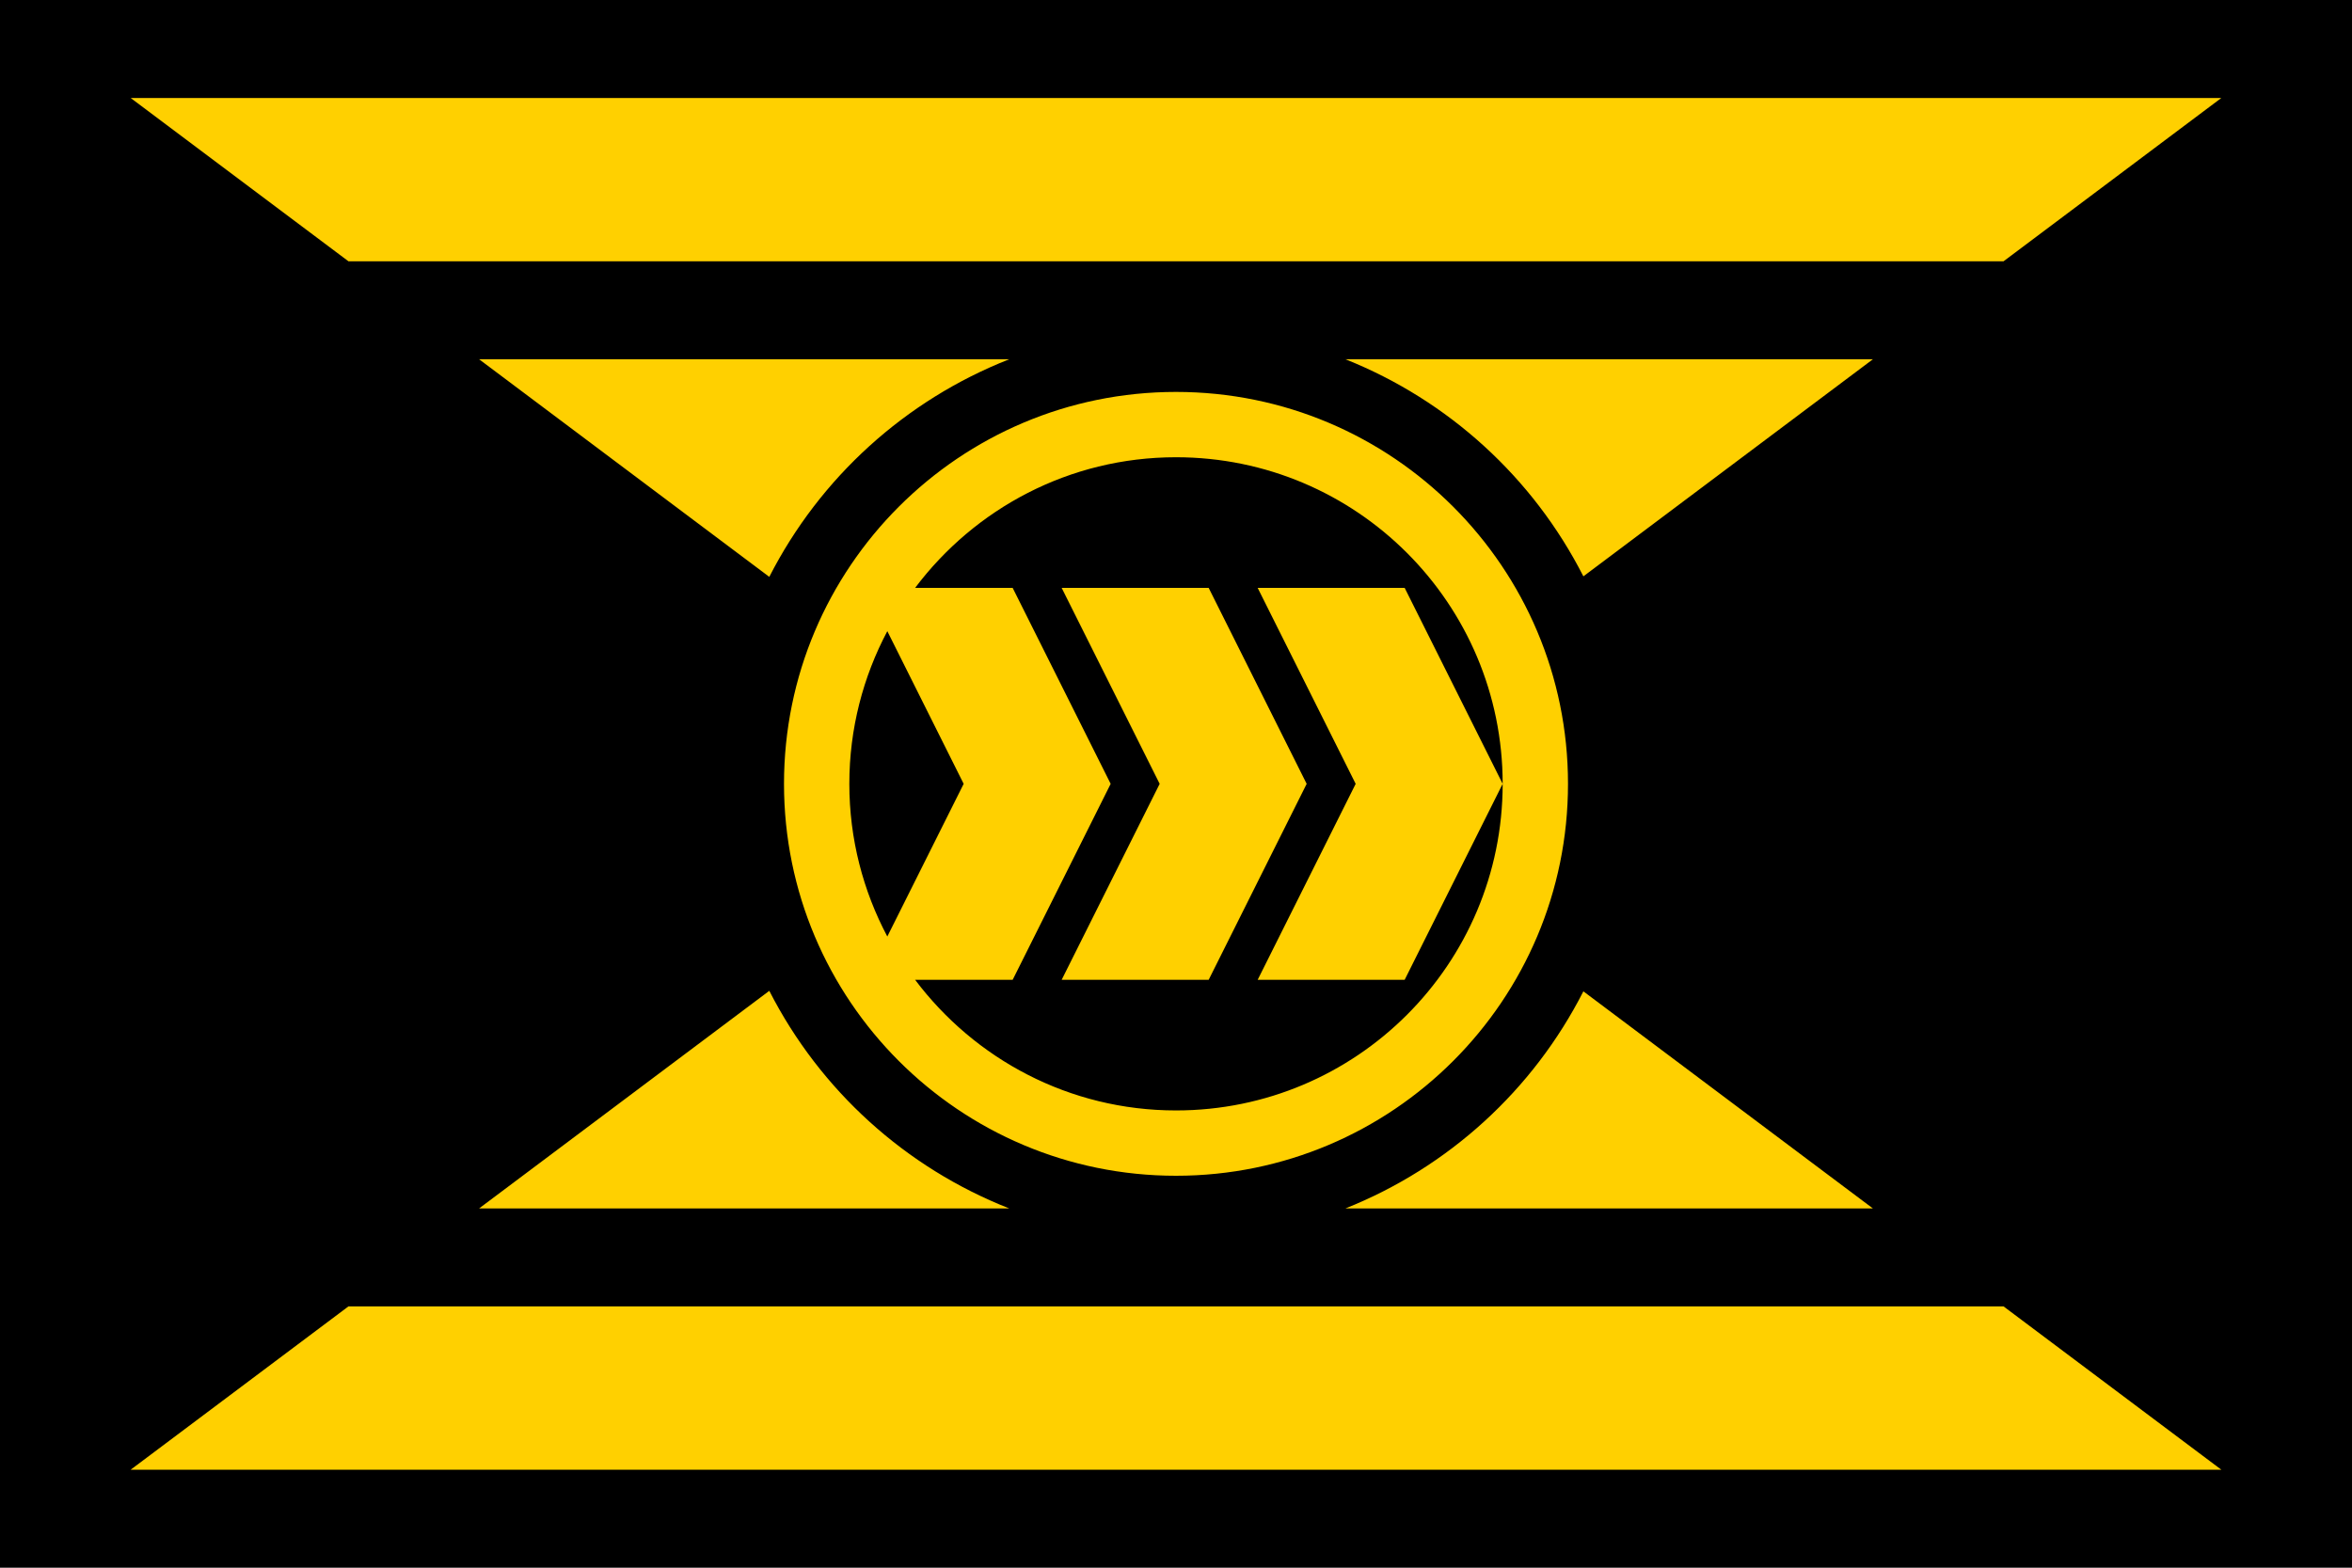
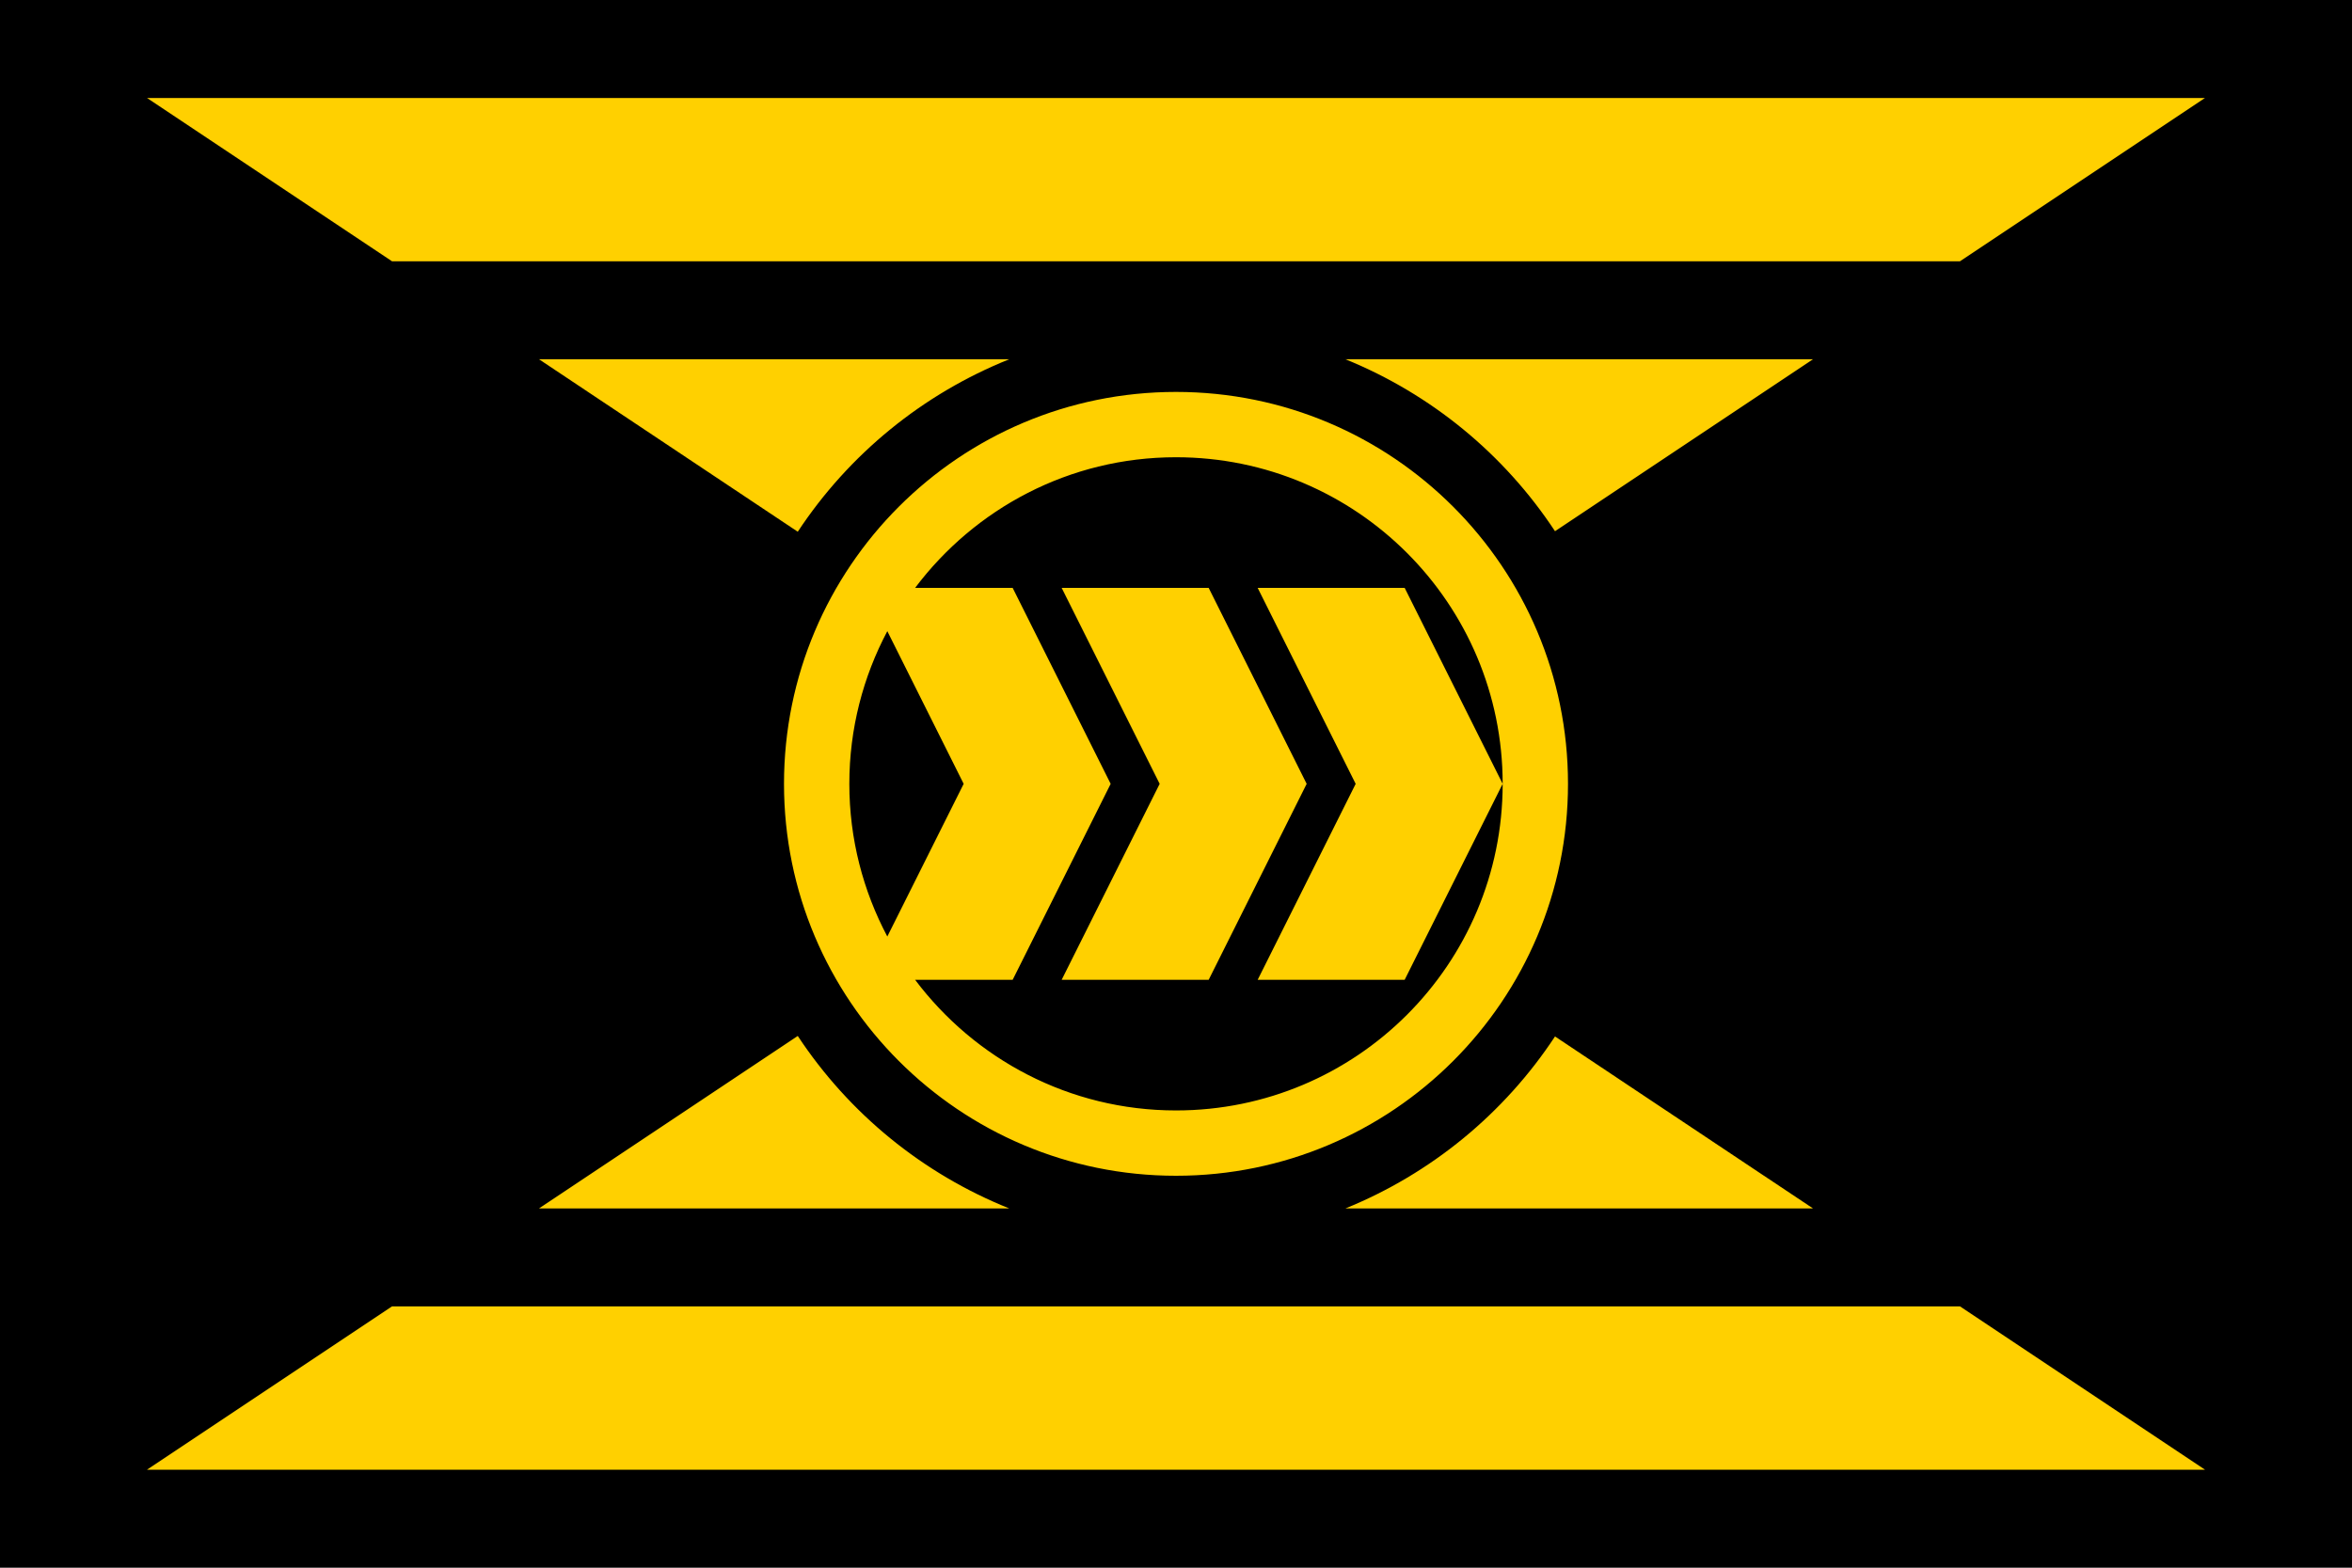
<svg xmlns="http://www.w3.org/2000/svg" xml:space="preserve" id="svg1" width="4608" height="3072" version="1.1" viewBox="0 0 1219.2 812.8">
  <defs id="defs1">
    <style id="style1">.cls-1{fill:#0283c0}.cls-2{fill:#fff}.cls-3{fill:#ef483f}</style>
  </defs>
  <path id="rect1" d="M 1219.2,0 V 812.8 H 0 V 0 Z" style="fill:#000;fill-opacity:1;fill-rule:evenodd;stroke:none;stroke-width:8.467;stroke-linecap:round;stroke-linejoin:round" />
-   <path id="path12" d="M 67.733 50.8 L 180.622 135.467 L 1038.578 135.467 L 1151.467 50.8 L 67.733 50.8 z M 248.355 186.267 L 398.78 299.085 C 425.086 247.564 469.322 207.438 523.157 186.267 L 248.355 186.267 z M 697.439 186.267 C 750.839 207.586 794.672 247.586 820.774 298.819 L 970.845 186.267 L 697.439 186.267 z M 609.6 203.2 C 497.376 203.2 406.4 294.176 406.4 406.4 C 406.4 518.624 497.376 609.6 609.6 609.6 C 721.824 609.6 812.8 518.624 812.8 406.4 C 812.8 294.176 721.824 203.2 609.6 203.2 z M 609.6 237.067 C 703.12 237.067 778.933 312.88 778.933 406.4 C 778.933 499.92 703.12 575.733 609.6 575.733 C 554.255 575.733 505.263 549.061 474.364 508 L 524.933 508 L 575.733 406.4 L 524.933 304.8 L 474.364 304.8 C 505.263 263.739 554.255 237.067 609.6 237.067 z M 778.933 406.4 L 728.133 304.8 L 651.933 304.8 L 702.733 406.4 L 651.933 508 L 728.133 508 L 778.933 406.4 z M 550.333 304.8 L 601.133 406.4 L 550.333 508 L 626.533 508 L 677.333 406.4 L 626.533 304.8 L 550.333 304.8 z M 459.954 327.242 L 499.533 406.4 L 459.954 485.558 C 447.427 461.926 440.267 435.01 440.267 406.4 C 440.267 377.79 447.427 350.874 459.954 327.242 z M 398.78 513.715 L 248.355 626.533 L 523.157 626.533 C 469.322 605.362 425.086 565.236 398.78 513.715 z M 820.774 513.981 C 794.672 565.214 750.839 605.214 697.439 626.533 L 970.845 626.533 L 820.774 513.981 z M 180.622 677.333 L 67.733 762 L 1151.467 762 L 1038.578 677.333 L 180.622 677.333 z" style="fill:#ffd000;fill-opacity:1;stroke-width:33.867;stroke-miterlimit:128;paint-order:stroke fill markers" />
+   <path id="path12" d="M 76.2 50.8 L 203.2 135.467 L 1016 135.467 L 1143 50.8 L 76.2 50.8 z M 279.4 186.267 L 413.533 275.689 C 440.122 235.419 478.366 204.222 523.157 186.267 L 279.4 186.267 z M 697.439 186.267 C 741.827 204.323 779.701 235.408 806.067 275.422 L 939.8 186.267 L 697.439 186.267 z M 609.6 203.2 C 497.376 203.2 406.4 294.176 406.4 406.4 C 406.4 518.624 497.376 609.6 609.6 609.6 C 721.824 609.6 812.8 518.624 812.8 406.4 C 812.8 294.176 721.824 203.2 609.6 203.2 z M 609.6 237.067 C 703.12 237.067 778.933 312.88 778.933 406.4 C 778.933 499.92 703.12 575.733 609.6 575.733 C 554.255 575.733 505.263 549.061 474.364 508 L 524.933 508 L 575.733 406.4 L 524.933 304.8 L 474.364 304.8 C 505.263 263.739 554.255 237.067 609.6 237.067 z M 778.933 406.4 L 728.133 304.8 L 651.933 304.8 L 702.733 406.4 L 651.933 508 L 728.133 508 L 778.933 406.4 z M 550.333 304.8 L 601.133 406.4 L 550.333 508 L 626.533 508 L 677.333 406.4 L 626.533 304.8 L 550.333 304.8 z M 459.954 327.242 L 499.533 406.4 L 459.954 485.558 C 447.427 461.926 440.267 435.01 440.267 406.4 C 440.267 377.79 447.427 350.874 459.954 327.242 z M 413.533 537.111 L 279.4 626.533 L 523.157 626.533 C 478.366 608.578 440.122 577.381 413.533 537.111 z M 806.067 537.378 C 779.701 577.392 741.827 608.477 697.439 626.533 L 939.8 626.533 L 806.067 537.378 z M 203.2 677.333 L 76.2 762 L 1143 762 L 1016 677.333 L 203.2 677.333 z" style="fill:#ffd000;fill-opacity:1;stroke-width:33.867;stroke-miterlimit:128;paint-order:stroke fill markers" />
</svg>
